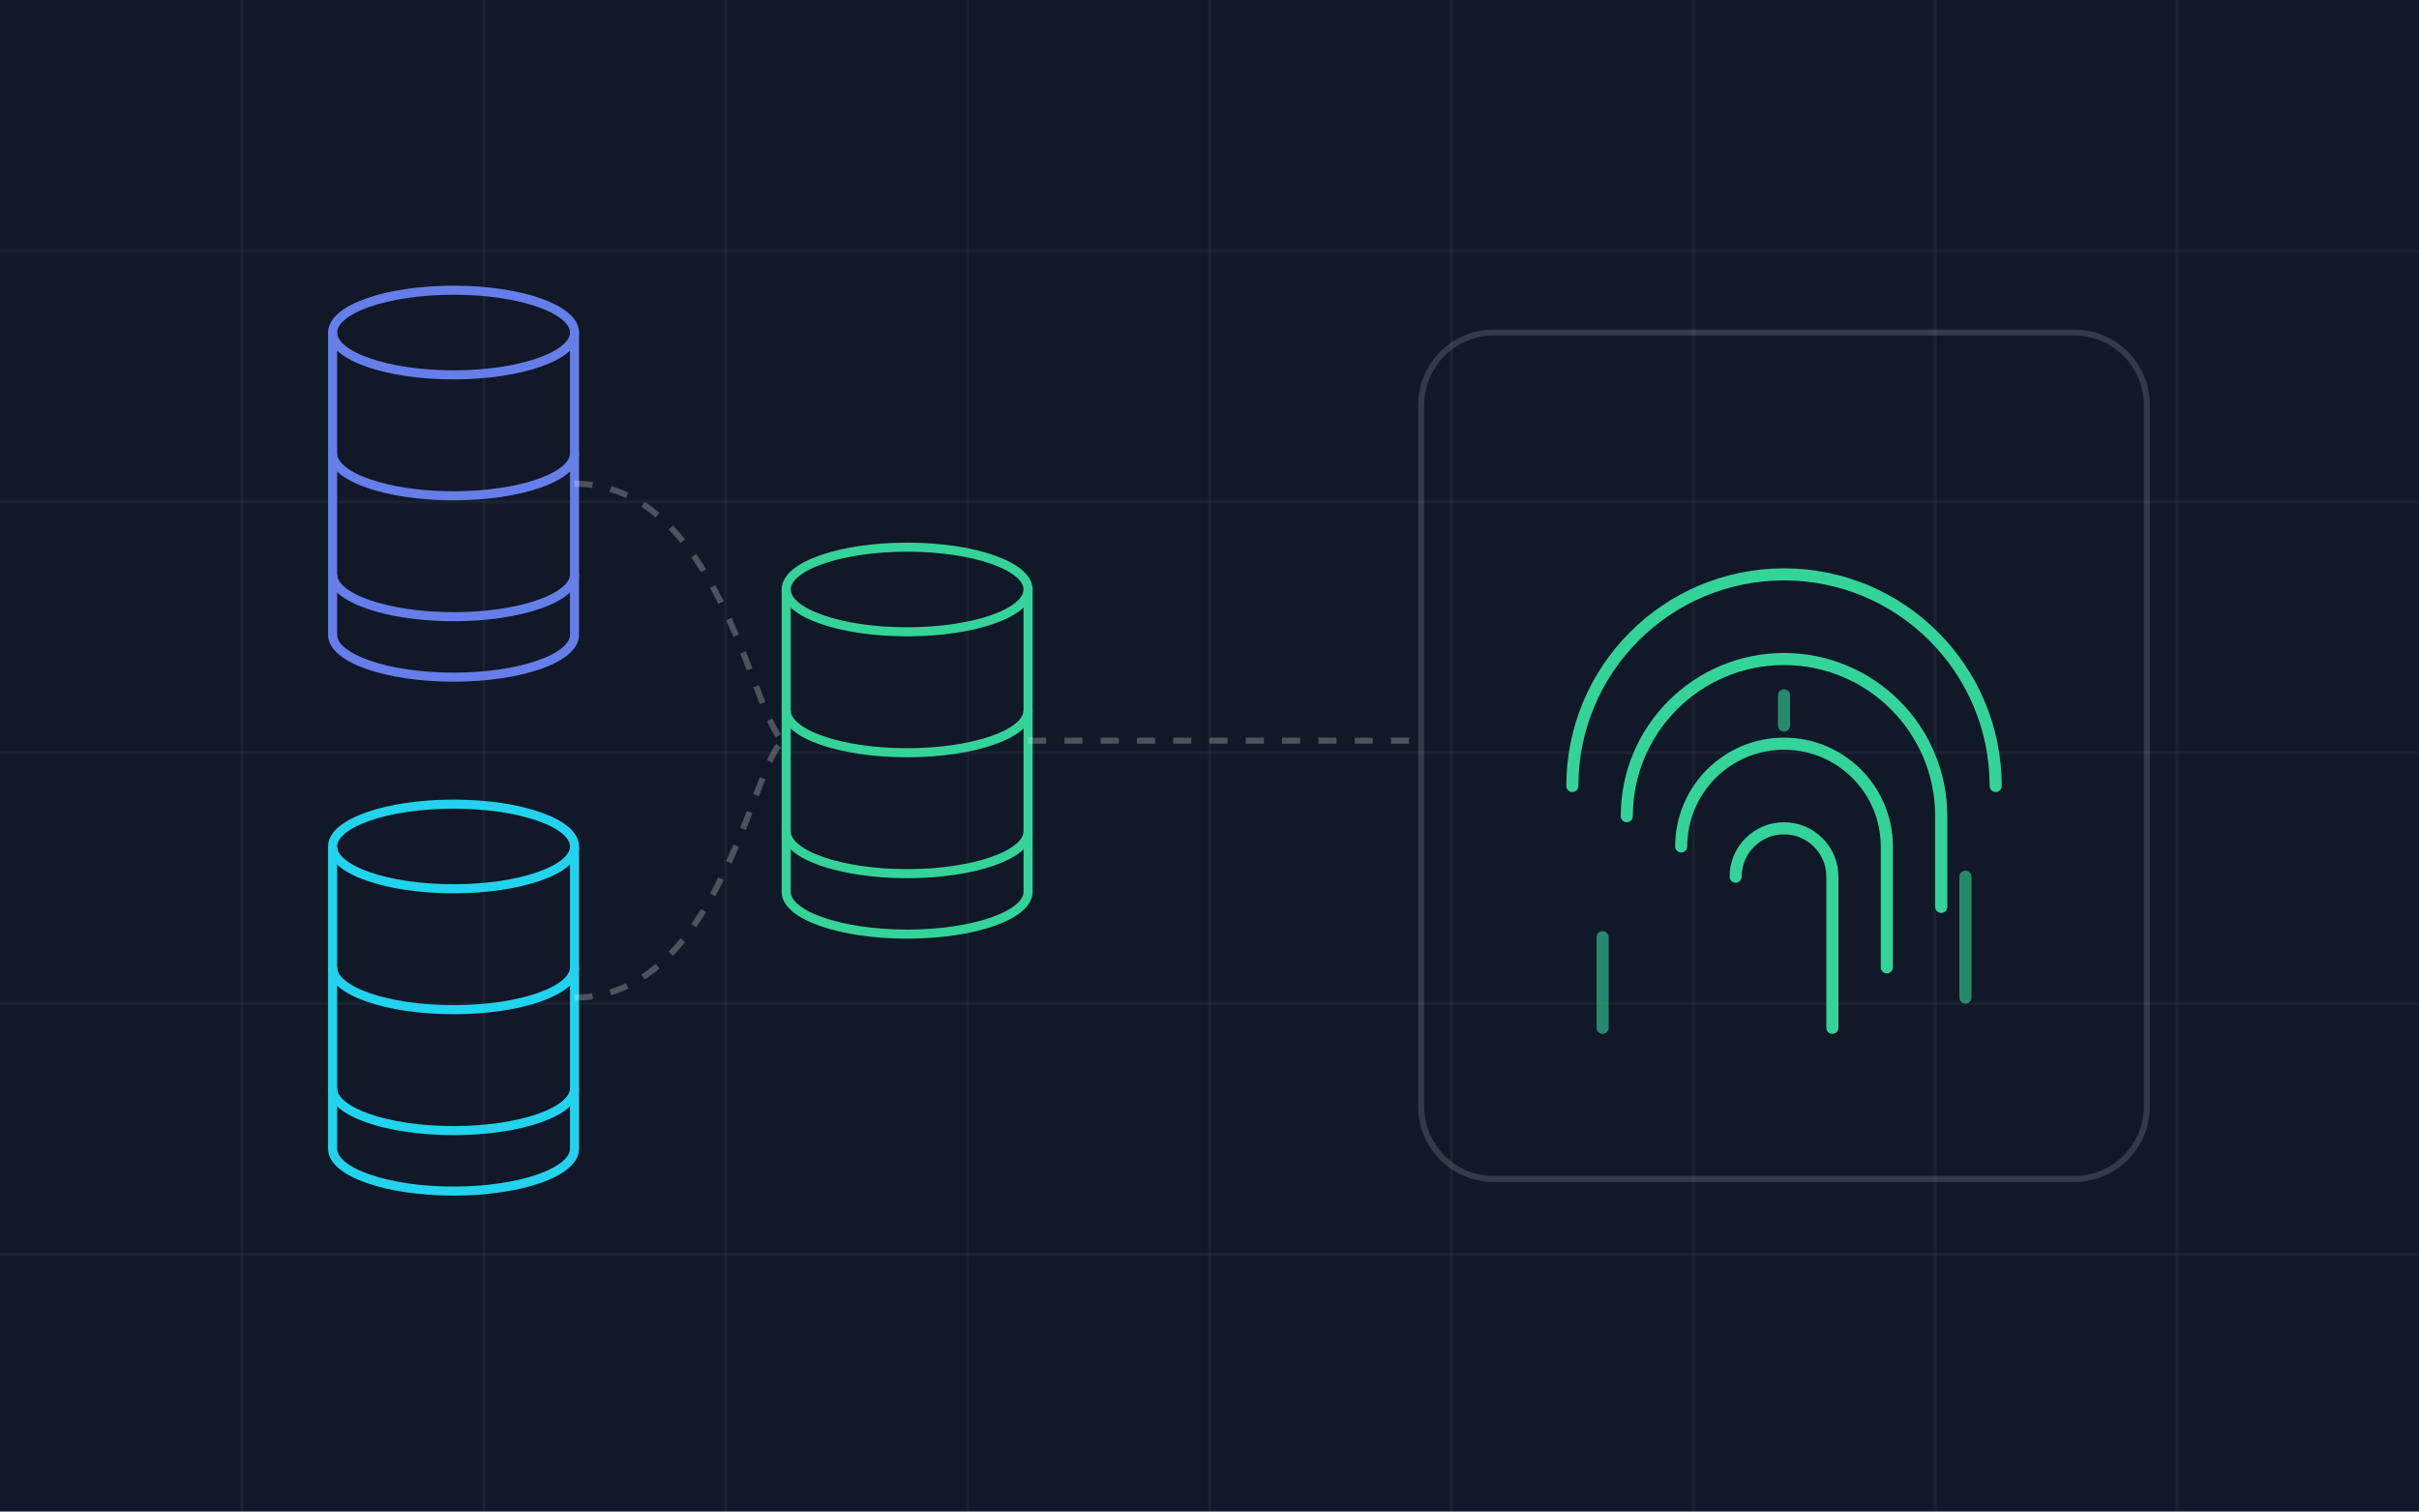
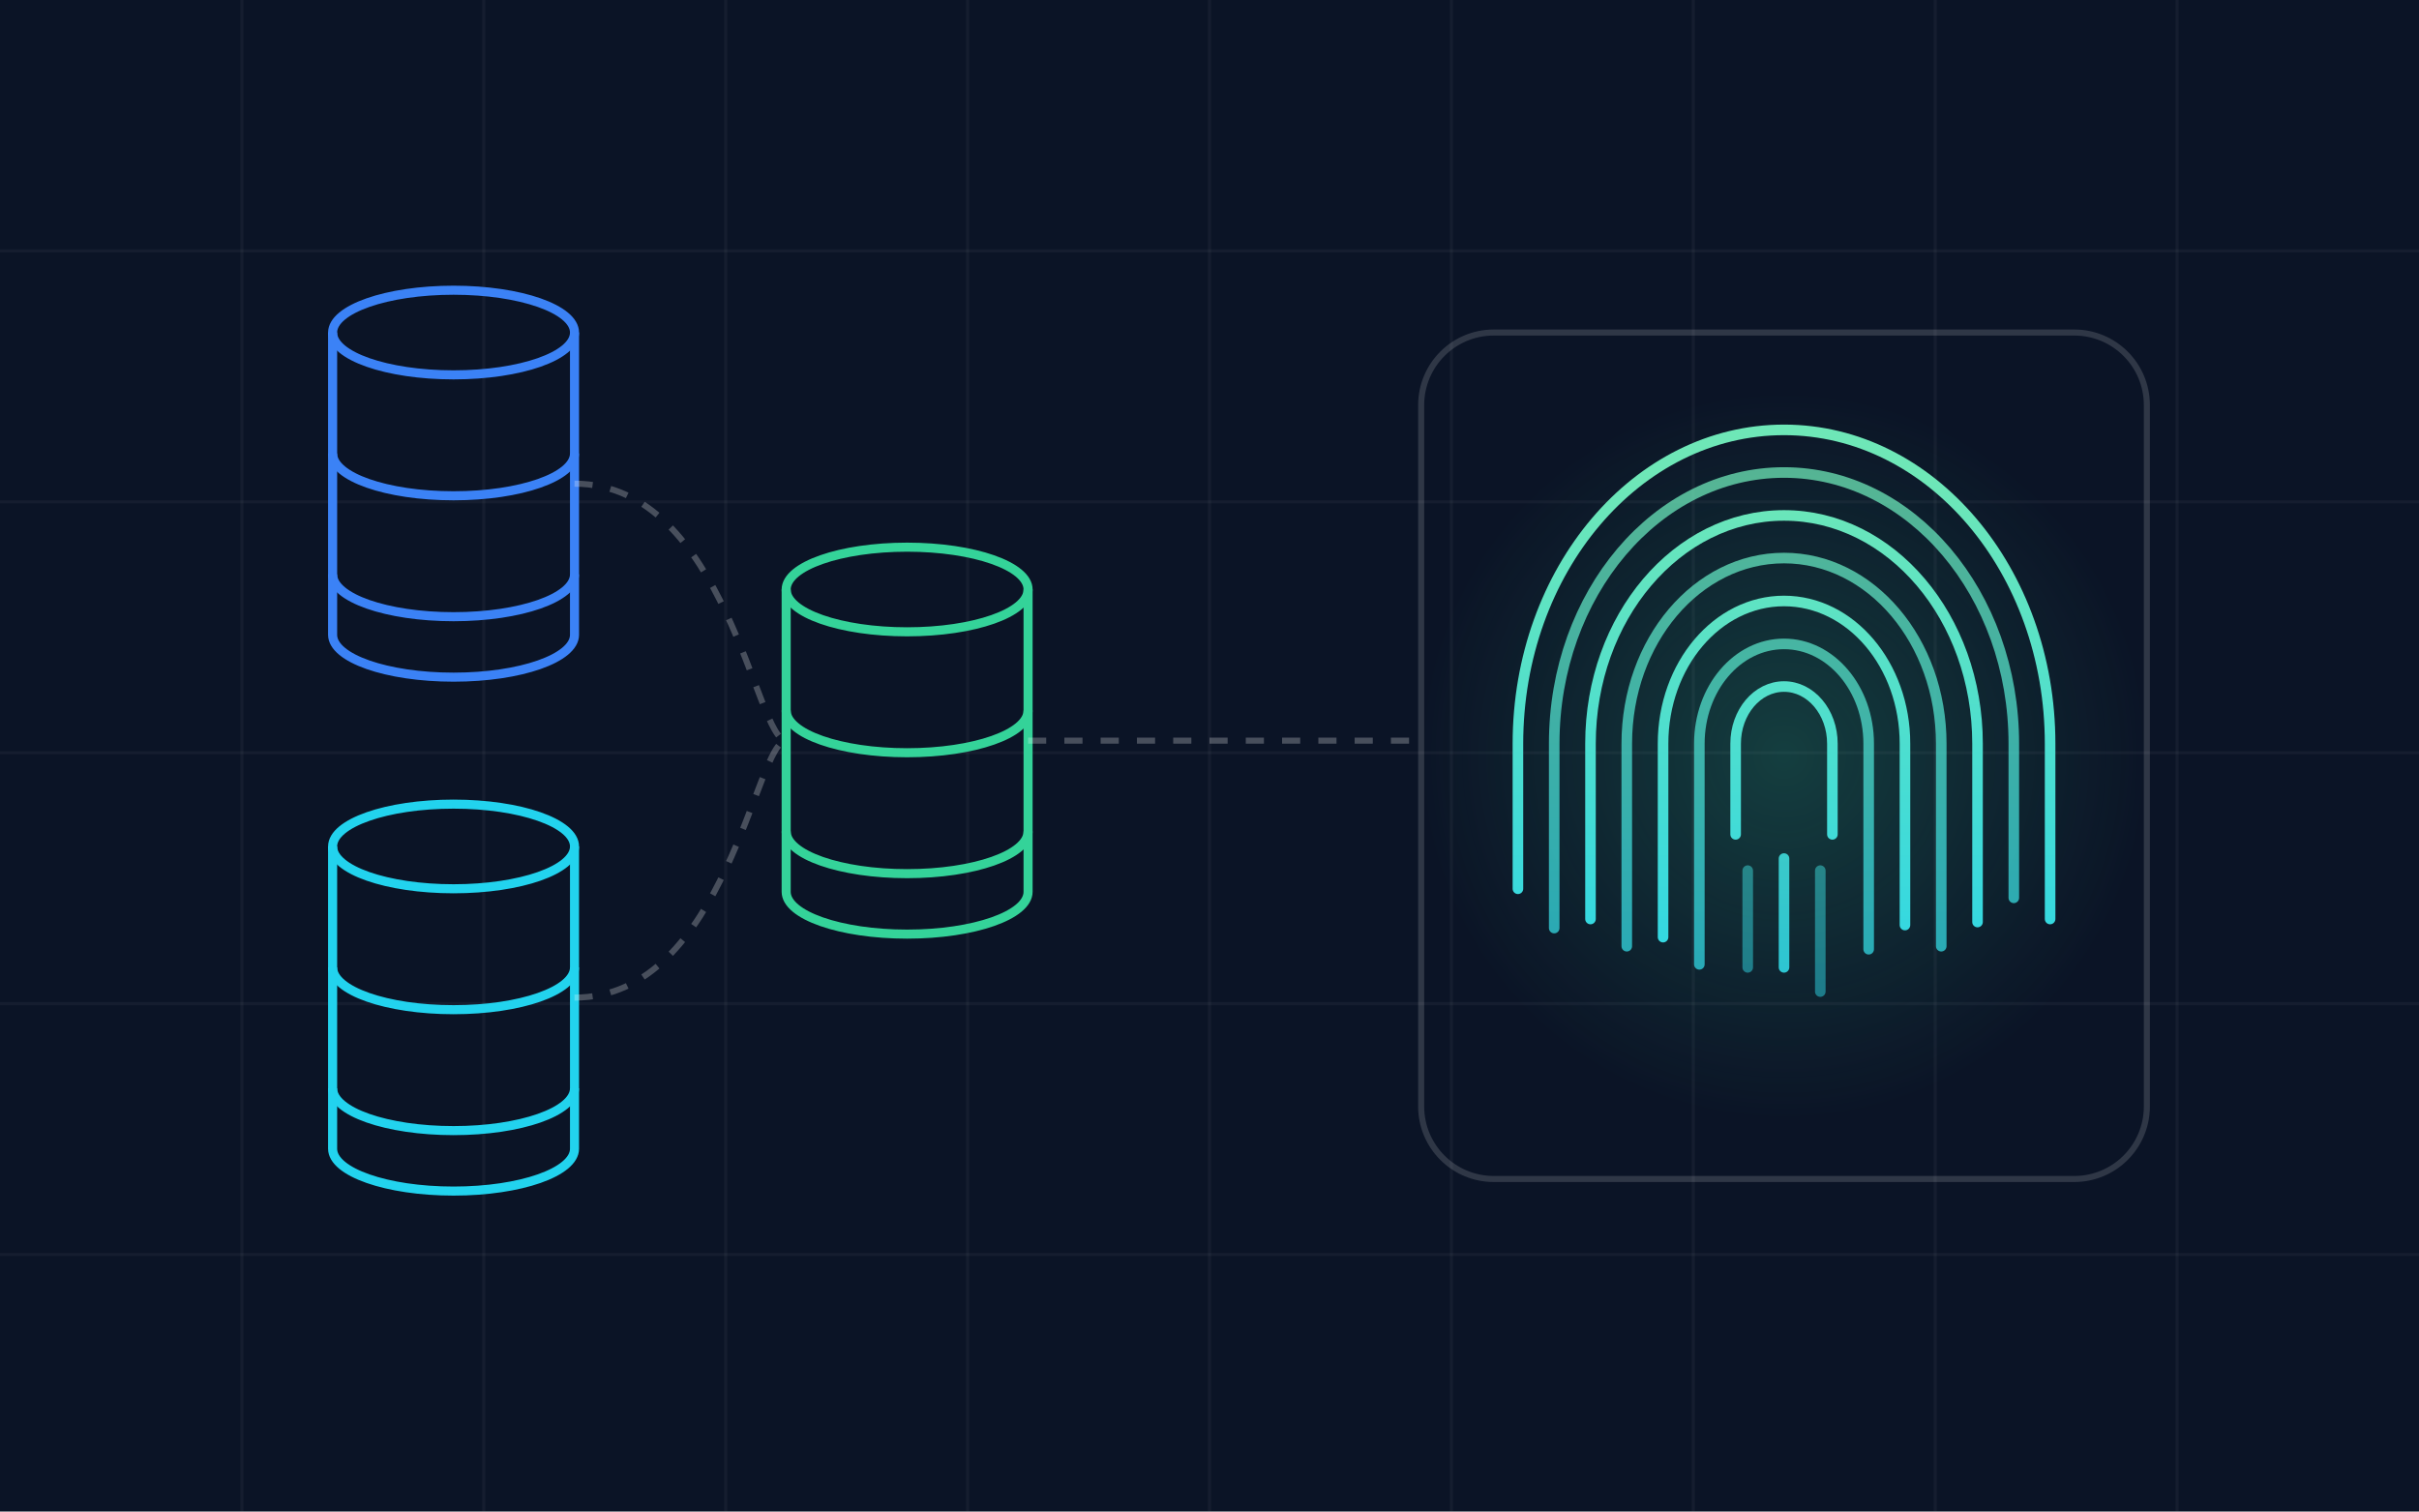
<svg xmlns="http://www.w3.org/2000/svg" viewBox="0 0 800 500" role="img" aria-label="Esquemas de datos separados por institución y huella digital">
-   <rect width="800" height="500" fill="#111827" />
+   <rect width="800" height="500" fill="#0b1426" />
  <g stroke="#ffffff" stroke-opacity=".04">
    <path d="M80 0V500" />
    <path d="M160 0V500" />
    <path d="M240 0V500" />
    <path d="M320 0V500" />
    <path d="M400 0V500" />
    <path d="M480 0V500" />
    <path d="M560 0V500" />
    <path d="M640 0V500" />
    <path d="M720 0V500" />
    <path d="M0 83H800" />
    <path d="M0 166H800" />
    <path d="M0 249H800" />
    <path d="M0 332H800" />
    <path d="M0 415H800" />
  </g>
  <defs>
    <g id="cyl" fill="none" stroke-width="3">
      <path d="M-40 -50v100a40 14 0 0 0 80 0v-100" />
      <ellipse cx="0" cy="-50" rx="40" ry="14" />
      <path d="M-40 -10a40 14 0 0 0 80 0M-40 30a40 14 0 0 0 80 0" />
    </g>
  </defs>
-   <g stroke="#667eea" fill="#667eea" fill-opacity=".1">
+   <g stroke="#3b82f6" fill="#3b82f6" fill-opacity=".1">
    <g transform="translate(150 160)">
      <use href="#cyl" />
    </g>
  </g>
  <g stroke="#22d3ee" fill="#22d3ee" fill-opacity=".1">
    <g transform="translate(150 330)">
      <use href="#cyl" />
    </g>
  </g>
  <g stroke="#34d399" fill="#34d399" fill-opacity=".1">
    <g transform="translate(300 245)">
      <use href="#cyl" />
    </g>
  </g>
  <g fill="none" stroke="#ffffff" stroke-opacity=".25" stroke-width="2" stroke-dasharray="6 6">
    <path d="M190 160C240 160 250 245 260 245M190 330C240 330 250 245 260 245" />
    <path d="M340 245H470" />
  </g>
-   <g transform="translate(590 250)" fill="none" stroke="#34d399" stroke-width="4" stroke-linecap="round">
-     <path d="M-70 10a70 70 0 0 1 140 0" />
-     <path d="M-52 20a52 52 0 0 1 104 0v30" />
-     <path d="M-34 30a34 34 0 0 1 68 0v40" />
-     <path d="M-16 40a16 16 0 0 1 32 0v50" />
-     <path d="M-60 60v30M60 40v40M0 -20v10" stroke-opacity=".6" />
+   <defs>
+     <radialGradient id="fpGlow">
+       <stop offset="0" stop-color="#34d399" stop-opacity=".22" />
+       <stop offset="1" stop-color="#34d399" stop-opacity="0" />
+     </radialGradient>
+     <linearGradient id="fpStroke" x1="0" y1="-100" x2="0" y2="100" gradientUnits="userSpaceOnUse">
+       <stop offset="0" stop-color="#6ee7b7" />
+       <stop offset="1" stop-color="#22d3ee" />
+     </linearGradient>
+   </defs>
+   <circle cx="590" cy="250" r="120" fill="url(#fpGlow)" />
+   <g transform="translate(590 258)" fill="none" stroke="url(#fpStroke)" stroke-width="3.5" stroke-linecap="round" stroke-linejoin="round">
+     <path d="M-16 18V-12a16 18.9 0 0 1 32 0V18" stroke-opacity="1" />
+     <path d="M-28 61V-12a28 33.0 0 0 1 56 0V56" stroke-opacity="0.75" />
+     <path d="M-40 52V-12a40 47.2 0 0 1 80 0V48" stroke-opacity="1" />
+     <path d="M-52 55V-12a52 61.4 0 0 1 104 0V55" stroke-opacity="0.75" />
+     <path d="M-64 46V-12a64 75.5 0 0 1 128 0V47" stroke-opacity="1" />
+     <path d="M-76 49V-12a76 89.7 0 0 1 152 0V39" stroke-opacity="0.75" />
+     <path d="M-88 36V-12a88 103.8 0 0 1 176 0V46" stroke-opacity="1" />
+     <path d="M0 62V26" stroke-opacity=".9" />
+     <path d="M-12 62V30M12 70V30" stroke-opacity=".5" />
  </g>
  <rect x="470" y="110" width="240" height="280" rx="24" fill="none" stroke="#ffffff" stroke-opacity=".15" stroke-width="2" />
</svg>
